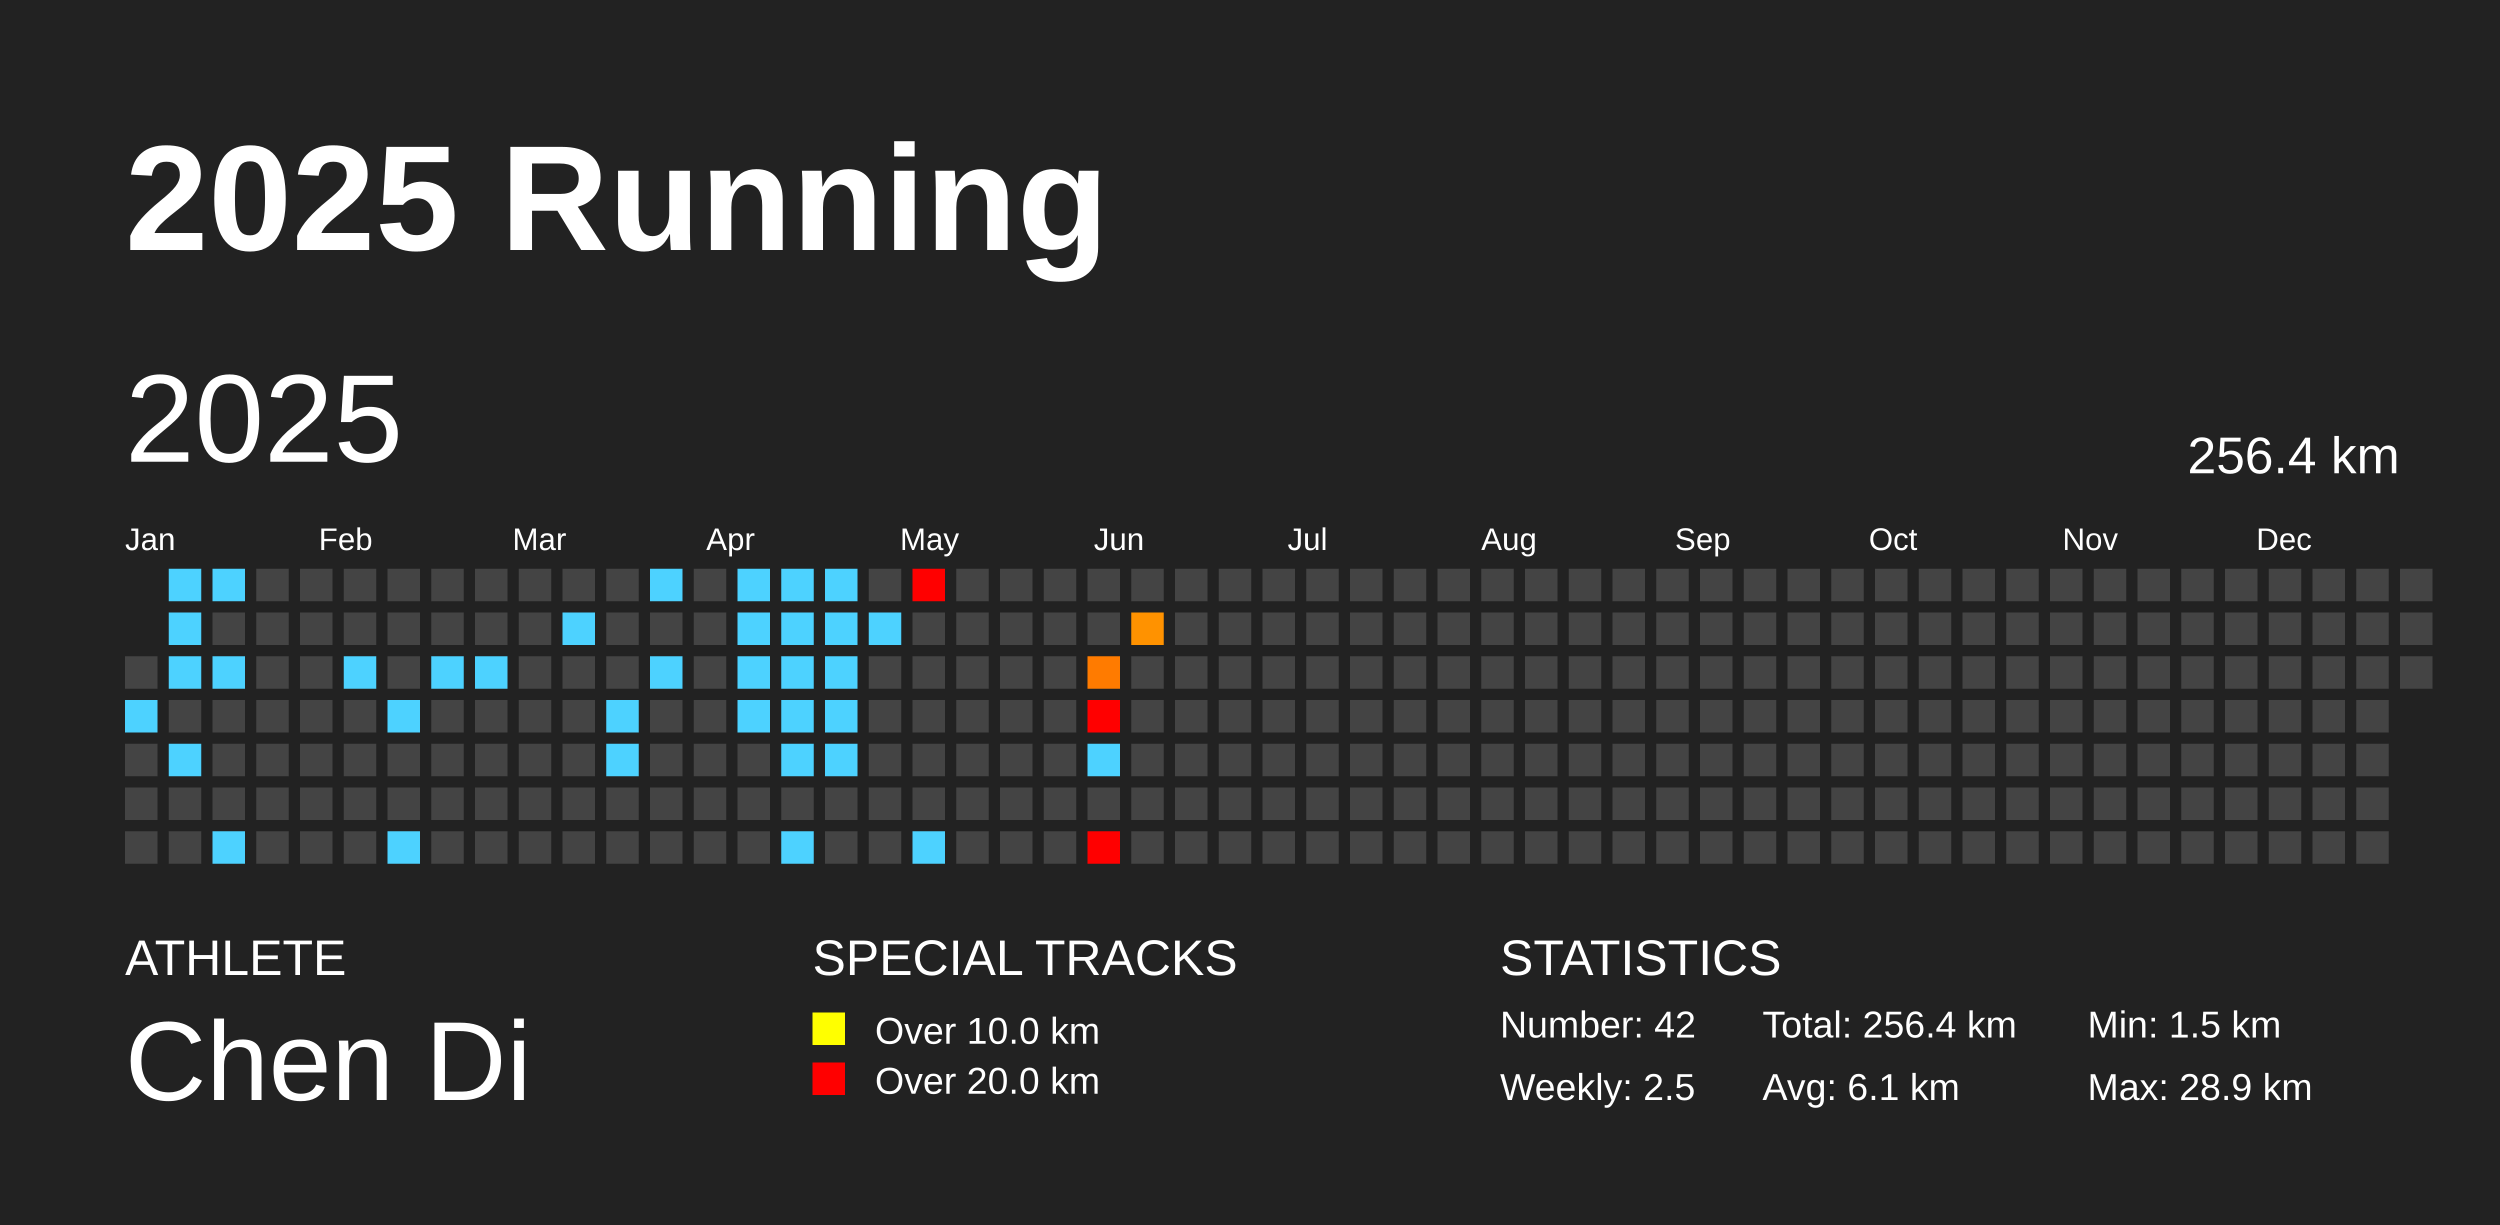
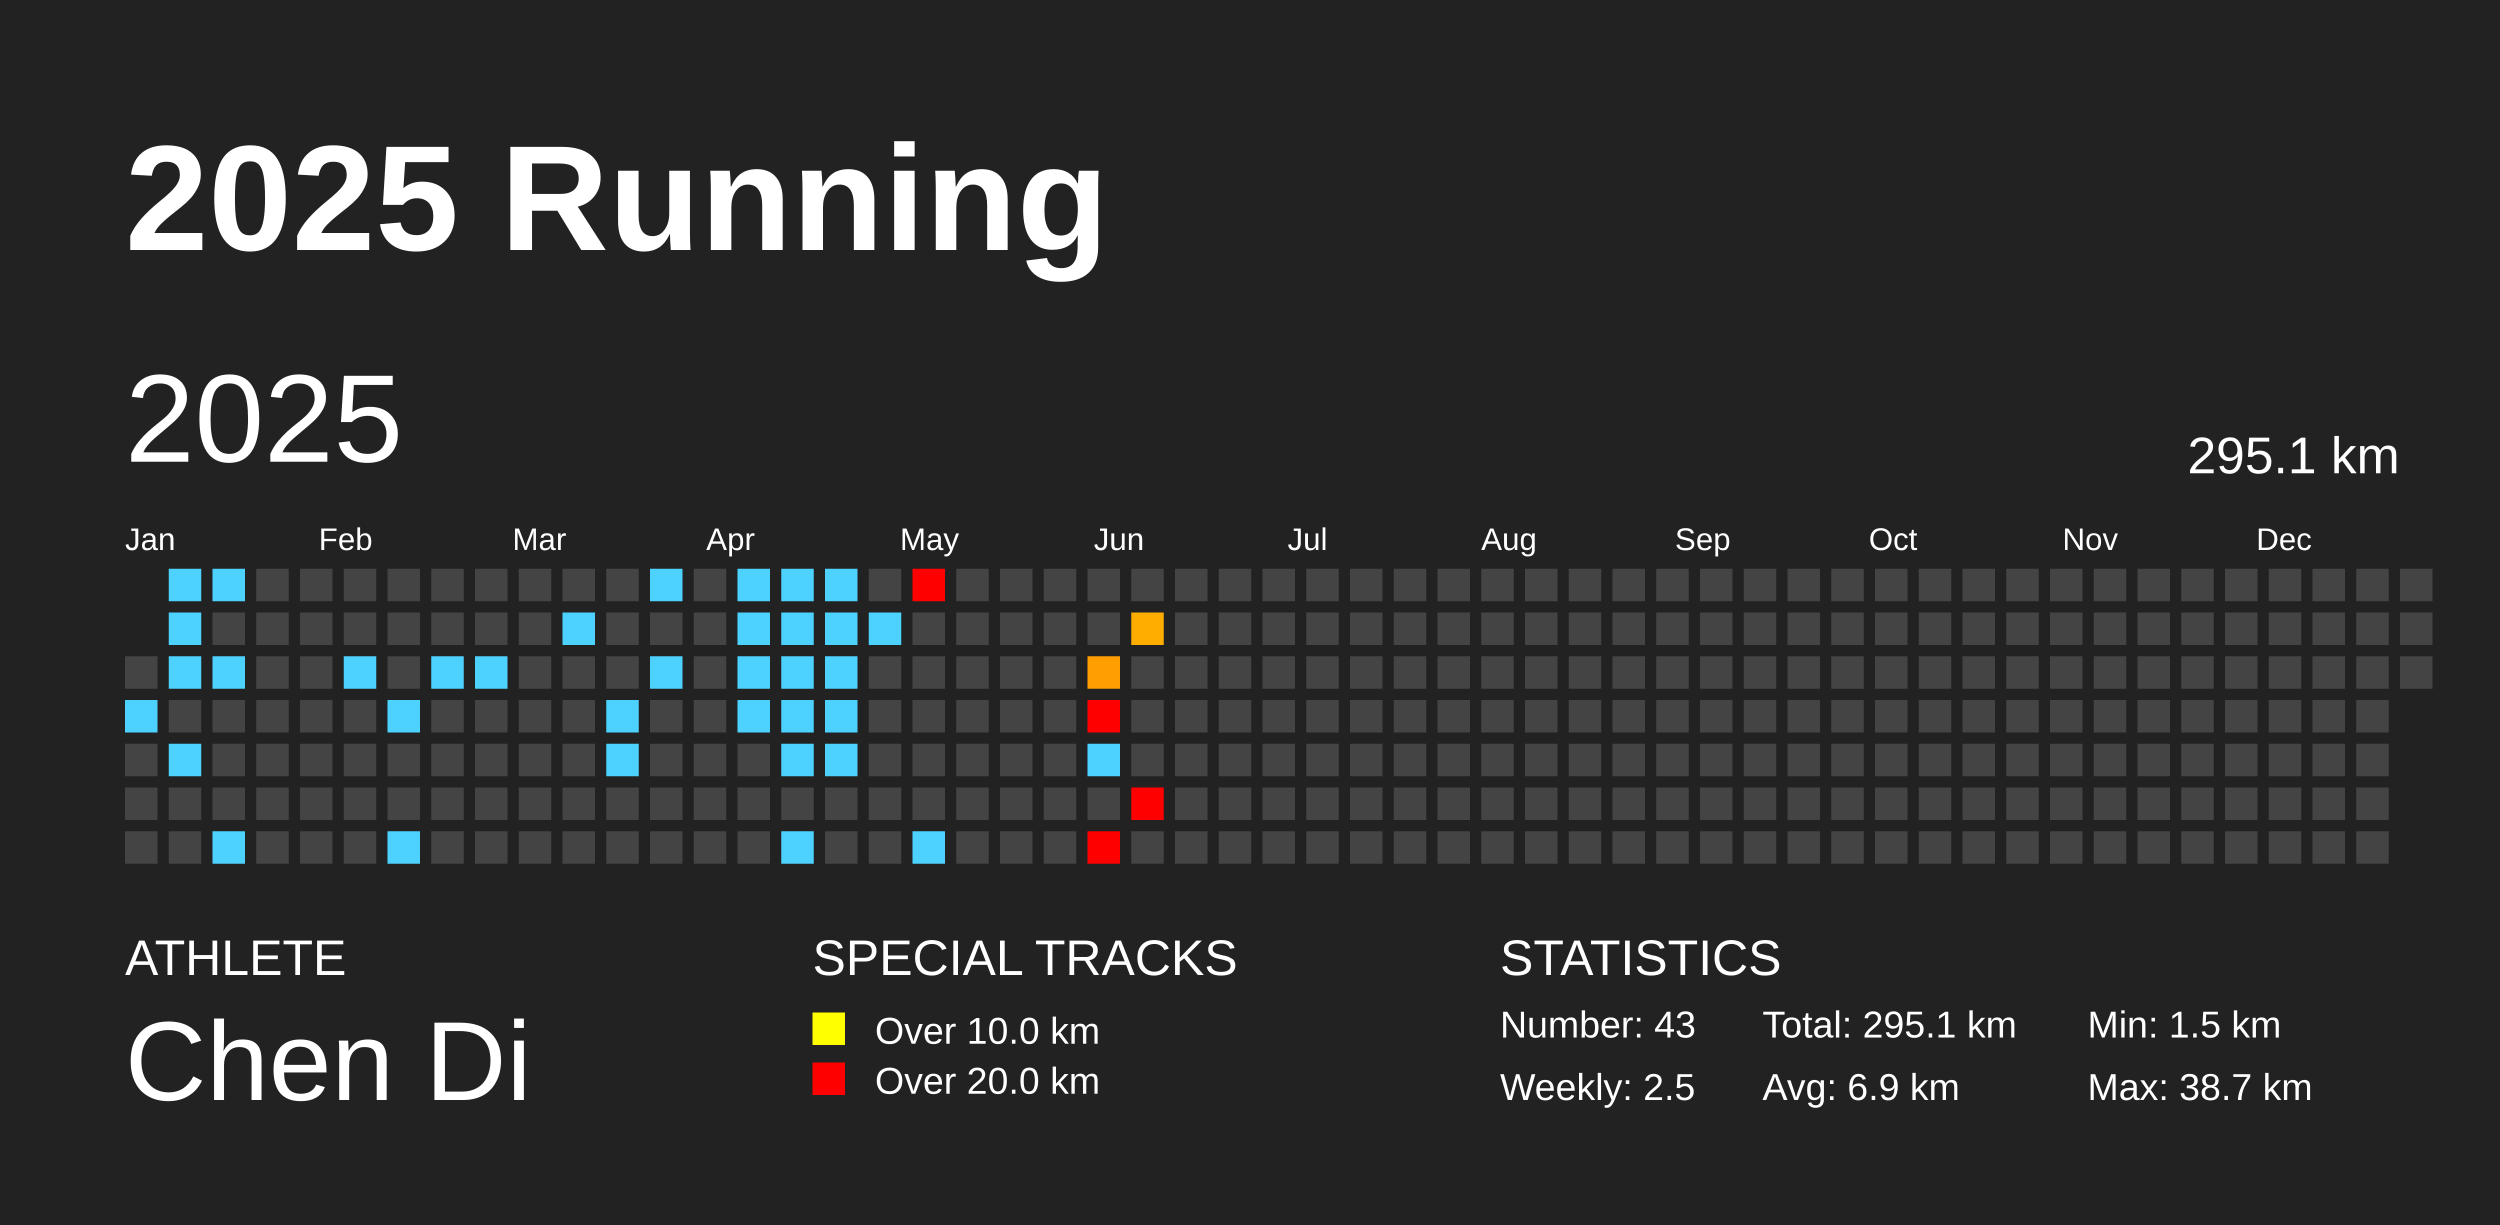
<svg xmlns="http://www.w3.org/2000/svg" baseProfile="full" height="98mm" version="1.1" viewBox="0,0,200,98" width="200mm">
  <defs />
  <rect fill="#222222" height="98" width="200" x="0" y="0" />
  <text fill="#FFFFFF" style="font-size:12px; font-family:Arial; font-weight:bold;" x="10" y="20">2025 Running</text>
  <text fill="#FFFFFF" style="font-size:4px; font-family:Arial" x="10" y="78">ATHLETE</text>
  <text fill="#FFFFFF" style="font-size:9px; font-family:Arial" x="10" y="88">Chen Di</text>
  <text fill="#FFFFFF" style="font-size:4px; font-family:Arial" x="65" y="78">SPECIAL TRACKS</text>
  <rect fill="yellow" height="2.6" width="2.6" x="65" y="81" />
  <text fill="#FFFFFF" style="font-size:3px; font-family:Arial" x="70" y="83.5">Over 10.0 km</text>
  <rect fill="red" height="2.6" width="2.6" x="65" y="85" />
  <text fill="#FFFFFF" style="font-size:3px; font-family:Arial" x="70" y="87.5">Over 20.0 km</text>
  <text fill="#FFFFFF" style="font-size:4px; font-family:Arial" x="120" y="78">STATISTICS</text>
-   <text fill="#FFFFFF" style="font-size:3px; font-family:Arial" x="120" y="83">Number: 42</text>
+   <text fill="#FFFFFF" style="font-size:3px; font-family:Arial" x="120" y="83">Number: 43</text>
  <text fill="#FFFFFF" style="font-size:3px; font-family:Arial" x="120" y="88">Weekly: 2.5</text>
-   <text fill="#FFFFFF" style="font-size:3px; font-family:Arial" x="141" y="83">Total: 256.4 km</text>
-   <text fill="#FFFFFF" style="font-size:3px; font-family:Arial" x="141" y="88">Avg: 6.1 km</text>
+   <text fill="#FFFFFF" style="font-size:3px; font-family:Arial" x="141" y="83">Total: 295.1 km</text>
+   <text fill="#FFFFFF" style="font-size:3px; font-family:Arial" x="141" y="88">Avg: 6.9 km</text>
  <text fill="#FFFFFF" style="font-size:3px; font-family:Arial" x="167" y="83">Min: 1.5 km</text>
-   <text fill="#FFFFFF" style="font-size:3px; font-family:Arial" x="167" y="88">Max: 28.9 km</text>
+   <text fill="#FFFFFF" style="font-size:3px; font-family:Arial" x="167" y="88">Max: 38.7 km</text>
  <text dominant-baseline="hanging" fill="#FFFFFF" style="font-size:10.0px; font-family:Arial;" x="10" y="30">2025</text>
-   <text dominant-baseline="hanging" fill="#FFFFFF" style="font-size:4.125px; font-family:Arial;" x="175" y="35">256.4 km</text>
+   <text dominant-baseline="hanging" fill="#FFFFFF" style="font-size:4.125px; font-family:Arial;" x="175" y="35">295.1 km</text>
  <text fill="#FFFFFF" style="font-size:2.5px; font-family:Arial" x="10.0" y="44">Jan</text>
  <text fill="#FFFFFF" style="font-size:2.5px; font-family:Arial" x="25.5" y="44">Feb</text>
  <text fill="#FFFFFF" style="font-size:2.5px; font-family:Arial" x="41.0" y="44">Mar</text>
  <text fill="#FFFFFF" style="font-size:2.5px; font-family:Arial" x="56.5" y="44">Apr</text>
  <text fill="#FFFFFF" style="font-size:2.5px; font-family:Arial" x="72.0" y="44">May</text>
  <text fill="#FFFFFF" style="font-size:2.5px; font-family:Arial" x="87.5" y="44">Jun</text>
  <text fill="#FFFFFF" style="font-size:2.5px; font-family:Arial" x="103.0" y="44">Jul</text>
  <text fill="#FFFFFF" style="font-size:2.5px; font-family:Arial" x="118.5" y="44">Aug</text>
  <text fill="#FFFFFF" style="font-size:2.5px; font-family:Arial" x="134.0" y="44">Sep</text>
  <text fill="#FFFFFF" style="font-size:2.5px; font-family:Arial" x="149.5" y="44">Oct</text>
  <text fill="#FFFFFF" style="font-size:2.5px; font-family:Arial" x="165.0" y="44">Nov</text>
  <text fill="#FFFFFF" style="font-size:2.5px; font-family:Arial" x="180.5" y="44">Dec</text>
  <rect fill="#444444" height="2.6" width="2.6" x="10.0" y="52.5" />
  <rect fill="#4dd2ff" height="2.6" width="2.6" x="10.0" y="56.0" />
  <rect fill="#444444" height="2.6" width="2.6" x="10.0" y="59.5" />
  <rect fill="#444444" height="2.6" width="2.6" x="10.0" y="63.0" />
  <rect fill="#444444" height="2.6" width="2.6" x="10.0" y="66.5" />
  <rect fill="#4dd2ff" height="2.6" width="2.6" x="13.5" y="45.5" />
  <rect fill="#4dd2ff" height="2.6" width="2.6" x="13.5" y="49.0" />
  <rect fill="#4dd2ff" height="2.6" width="2.6" x="13.5" y="52.5" />
  <rect fill="#444444" height="2.6" width="2.6" x="13.5" y="56.0" />
  <rect fill="#4dd2ff" height="2.6" width="2.6" x="13.5" y="59.5" />
  <rect fill="#444444" height="2.6" width="2.6" x="13.5" y="63.0" />
  <rect fill="#444444" height="2.6" width="2.6" x="13.5" y="66.5" />
  <rect fill="#4dd2ff" height="2.6" width="2.6" x="17.0" y="45.5" />
  <rect fill="#444444" height="2.6" width="2.6" x="17.0" y="49.0" />
  <rect fill="#4dd2ff" height="2.6" width="2.6" x="17.0" y="52.5" />
  <rect fill="#444444" height="2.6" width="2.6" x="17.0" y="56.0" />
  <rect fill="#444444" height="2.6" width="2.6" x="17.0" y="59.5" />
  <rect fill="#444444" height="2.6" width="2.6" x="17.0" y="63.0" />
  <rect fill="#4dd2ff" height="2.6" width="2.6" x="17.0" y="66.5" />
  <rect fill="#444444" height="2.6" width="2.6" x="20.5" y="45.5" />
  <rect fill="#444444" height="2.6" width="2.6" x="20.5" y="49.0" />
  <rect fill="#444444" height="2.6" width="2.6" x="20.5" y="52.5" />
  <rect fill="#444444" height="2.6" width="2.6" x="20.5" y="56.0" />
  <rect fill="#444444" height="2.6" width="2.6" x="20.5" y="59.5" />
  <rect fill="#444444" height="2.6" width="2.6" x="20.5" y="63.0" />
  <rect fill="#444444" height="2.6" width="2.6" x="20.5" y="66.5" />
  <rect fill="#444444" height="2.6" width="2.6" x="24.0" y="45.5" />
  <rect fill="#444444" height="2.6" width="2.6" x="24.0" y="49.0" />
  <rect fill="#444444" height="2.6" width="2.6" x="24.0" y="52.5" />
  <rect fill="#444444" height="2.6" width="2.6" x="24.0" y="56.0" />
  <rect fill="#444444" height="2.6" width="2.6" x="24.0" y="59.5" />
  <rect fill="#444444" height="2.6" width="2.6" x="24.0" y="63.0" />
  <rect fill="#444444" height="2.6" width="2.6" x="24.0" y="66.5" />
  <rect fill="#444444" height="2.6" width="2.6" x="27.5" y="45.5" />
  <rect fill="#444444" height="2.6" width="2.6" x="27.5" y="49.0" />
  <rect fill="#4dd2ff" height="2.6" width="2.6" x="27.5" y="52.5" />
  <rect fill="#444444" height="2.6" width="2.6" x="27.5" y="56.0" />
  <rect fill="#444444" height="2.6" width="2.6" x="27.5" y="59.5" />
  <rect fill="#444444" height="2.6" width="2.6" x="27.5" y="63.0" />
  <rect fill="#444444" height="2.6" width="2.6" x="27.5" y="66.5" />
  <rect fill="#444444" height="2.6" width="2.6" x="31.0" y="45.5" />
  <rect fill="#444444" height="2.6" width="2.6" x="31.0" y="49.0" />
  <rect fill="#444444" height="2.6" width="2.6" x="31.0" y="52.5" />
  <rect fill="#4dd2ff" height="2.6" width="2.6" x="31.0" y="56.0" />
  <rect fill="#444444" height="2.6" width="2.6" x="31.0" y="59.5" />
  <rect fill="#444444" height="2.6" width="2.6" x="31.0" y="63.0" />
  <rect fill="#4dd2ff" height="2.6" width="2.6" x="31.0" y="66.5" />
  <rect fill="#444444" height="2.6" width="2.6" x="34.5" y="45.5" />
  <rect fill="#444444" height="2.6" width="2.6" x="34.5" y="49.0" />
  <rect fill="#4dd2ff" height="2.6" width="2.6" x="34.5" y="52.5" />
  <rect fill="#444444" height="2.6" width="2.6" x="34.5" y="56.0" />
  <rect fill="#444444" height="2.6" width="2.6" x="34.5" y="59.5" />
  <rect fill="#444444" height="2.6" width="2.6" x="34.5" y="63.0" />
  <rect fill="#444444" height="2.6" width="2.6" x="34.5" y="66.5" />
  <rect fill="#444444" height="2.6" width="2.6" x="38.0" y="45.5" />
  <rect fill="#444444" height="2.6" width="2.6" x="38.0" y="49.0" />
  <rect fill="#4dd2ff" height="2.6" width="2.6" x="38.0" y="52.5" />
  <rect fill="#444444" height="2.6" width="2.6" x="38.0" y="56.0" />
  <rect fill="#444444" height="2.6" width="2.6" x="38.0" y="59.5" />
  <rect fill="#444444" height="2.6" width="2.6" x="38.0" y="63.0" />
  <rect fill="#444444" height="2.6" width="2.6" x="38.0" y="66.5" />
  <rect fill="#444444" height="2.6" width="2.6" x="41.5" y="45.5" />
  <rect fill="#444444" height="2.6" width="2.6" x="41.5" y="49.0" />
  <rect fill="#444444" height="2.6" width="2.6" x="41.5" y="52.5" />
  <rect fill="#444444" height="2.6" width="2.6" x="41.5" y="56.0" />
  <rect fill="#444444" height="2.6" width="2.6" x="41.5" y="59.5" />
  <rect fill="#444444" height="2.6" width="2.6" x="41.5" y="63.0" />
  <rect fill="#444444" height="2.6" width="2.6" x="41.5" y="66.5" />
  <rect fill="#444444" height="2.6" width="2.6" x="45.0" y="45.5" />
  <rect fill="#4dd2ff" height="2.6" width="2.6" x="45.0" y="49.0" />
  <rect fill="#444444" height="2.6" width="2.6" x="45.0" y="52.5" />
  <rect fill="#444444" height="2.6" width="2.6" x="45.0" y="56.0" />
  <rect fill="#444444" height="2.6" width="2.6" x="45.0" y="59.5" />
  <rect fill="#444444" height="2.6" width="2.6" x="45.0" y="63.0" />
  <rect fill="#444444" height="2.6" width="2.6" x="45.0" y="66.5" />
  <rect fill="#444444" height="2.6" width="2.6" x="48.5" y="45.5" />
  <rect fill="#444444" height="2.6" width="2.6" x="48.5" y="49.0" />
  <rect fill="#444444" height="2.6" width="2.6" x="48.5" y="52.5" />
  <rect fill="#4dd2ff" height="2.6" width="2.6" x="48.5" y="56.0" />
  <rect fill="#4dd2ff" height="2.6" width="2.6" x="48.5" y="59.5" />
  <rect fill="#444444" height="2.6" width="2.6" x="48.5" y="63.0" />
  <rect fill="#444444" height="2.6" width="2.6" x="48.5" y="66.5" />
  <rect fill="#4dd2ff" height="2.6" width="2.6" x="52.0" y="45.5" />
  <rect fill="#444444" height="2.6" width="2.6" x="52.0" y="49.0" />
  <rect fill="#4dd2ff" height="2.6" width="2.6" x="52.0" y="52.5" />
  <rect fill="#444444" height="2.6" width="2.6" x="52.0" y="56.0" />
  <rect fill="#444444" height="2.6" width="2.6" x="52.0" y="59.5" />
  <rect fill="#444444" height="2.6" width="2.6" x="52.0" y="63.0" />
  <rect fill="#444444" height="2.6" width="2.6" x="52.0" y="66.5" />
  <rect fill="#444444" height="2.6" width="2.6" x="55.5" y="45.5" />
  <rect fill="#444444" height="2.6" width="2.6" x="55.5" y="49.0" />
  <rect fill="#444444" height="2.6" width="2.6" x="55.5" y="52.5" />
  <rect fill="#444444" height="2.6" width="2.6" x="55.5" y="56.0" />
  <rect fill="#444444" height="2.6" width="2.6" x="55.5" y="59.5" />
  <rect fill="#444444" height="2.6" width="2.6" x="55.5" y="63.0" />
  <rect fill="#444444" height="2.6" width="2.6" x="55.5" y="66.5" />
  <rect fill="#4dd2ff" height="2.6" width="2.6" x="59.0" y="45.5" />
  <rect fill="#4dd2ff" height="2.6" width="2.6" x="59.0" y="49.0" />
  <rect fill="#4dd2ff" height="2.6" width="2.6" x="59.0" y="52.5" />
  <rect fill="#4dd2ff" height="2.6" width="2.6" x="59.0" y="56.0" />
  <rect fill="#444444" height="2.6" width="2.6" x="59.0" y="59.5" />
  <rect fill="#444444" height="2.6" width="2.6" x="59.0" y="63.0" />
  <rect fill="#444444" height="2.6" width="2.6" x="59.0" y="66.5" />
  <rect fill="#4dd2ff" height="2.6" width="2.6" x="62.5" y="45.5" />
  <rect fill="#4dd2ff" height="2.6" width="2.6" x="62.5" y="49.0" />
  <rect fill="#4dd2ff" height="2.6" width="2.6" x="62.5" y="52.5" />
  <rect fill="#4dd2ff" height="2.6" width="2.6" x="62.5" y="56.0" />
  <rect fill="#4dd2ff" height="2.6" width="2.6" x="62.5" y="59.5" />
  <rect fill="#444444" height="2.6" width="2.6" x="62.5" y="63.0" />
  <rect fill="#4dd2ff" height="2.6" width="2.6" x="62.5" y="66.5" />
  <rect fill="#4dd2ff" height="2.6" width="2.6" x="66.0" y="45.5" />
  <rect fill="#4dd2ff" height="2.6" width="2.6" x="66.0" y="49.0" />
  <rect fill="#4dd2ff" height="2.6" width="2.6" x="66.0" y="52.5" />
  <rect fill="#4dd2ff" height="2.6" width="2.6" x="66.0" y="56.0" />
  <rect fill="#4dd2ff" height="2.6" width="2.6" x="66.0" y="59.5" />
  <rect fill="#444444" height="2.6" width="2.6" x="66.0" y="63.0" />
  <rect fill="#444444" height="2.6" width="2.6" x="66.0" y="66.5" />
  <rect fill="#444444" height="2.6" width="2.6" x="69.5" y="45.5" />
  <rect fill="#4dd2ff" height="2.6" width="2.6" x="69.5" y="49.0" />
  <rect fill="#444444" height="2.6" width="2.6" x="69.5" y="52.5" />
  <rect fill="#444444" height="2.6" width="2.6" x="69.5" y="56.0" />
  <rect fill="#444444" height="2.6" width="2.6" x="69.5" y="59.5" />
  <rect fill="#444444" height="2.6" width="2.6" x="69.5" y="63.0" />
  <rect fill="#444444" height="2.6" width="2.6" x="69.5" y="66.5" />
  <rect fill="red" height="2.6" width="2.6" x="73.0" y="45.5" />
  <rect fill="#444444" height="2.6" width="2.6" x="73.0" y="49.0" />
  <rect fill="#444444" height="2.6" width="2.6" x="73.0" y="52.5" />
  <rect fill="#444444" height="2.6" width="2.6" x="73.0" y="56.0" />
  <rect fill="#444444" height="2.6" width="2.6" x="73.0" y="59.5" />
  <rect fill="#444444" height="2.6" width="2.6" x="73.0" y="63.0" />
  <rect fill="#4dd2ff" height="2.6" width="2.6" x="73.0" y="66.5" />
  <rect fill="#444444" height="2.6" width="2.6" x="76.5" y="45.5" />
  <rect fill="#444444" height="2.6" width="2.6" x="76.5" y="49.0" />
  <rect fill="#444444" height="2.6" width="2.6" x="76.5" y="52.5" />
  <rect fill="#444444" height="2.6" width="2.6" x="76.5" y="56.0" />
  <rect fill="#444444" height="2.6" width="2.6" x="76.5" y="59.5" />
  <rect fill="#444444" height="2.6" width="2.6" x="76.5" y="63.0" />
  <rect fill="#444444" height="2.6" width="2.6" x="76.5" y="66.5" />
  <rect fill="#444444" height="2.6" width="2.6" x="80.0" y="45.5" />
  <rect fill="#444444" height="2.6" width="2.6" x="80.0" y="49.0" />
  <rect fill="#444444" height="2.6" width="2.6" x="80.0" y="52.5" />
  <rect fill="#444444" height="2.6" width="2.6" x="80.0" y="56.0" />
  <rect fill="#444444" height="2.6" width="2.6" x="80.0" y="59.5" />
  <rect fill="#444444" height="2.6" width="2.6" x="80.0" y="63.0" />
  <rect fill="#444444" height="2.6" width="2.6" x="80.0" y="66.5" />
  <rect fill="#444444" height="2.6" width="2.6" x="83.5" y="45.5" />
  <rect fill="#444444" height="2.6" width="2.6" x="83.5" y="49.0" />
  <rect fill="#444444" height="2.6" width="2.6" x="83.5" y="52.5" />
  <rect fill="#444444" height="2.6" width="2.6" x="83.5" y="56.0" />
  <rect fill="#444444" height="2.6" width="2.6" x="83.5" y="59.5" />
  <rect fill="#444444" height="2.6" width="2.6" x="83.5" y="63.0" />
  <rect fill="#444444" height="2.6" width="2.6" x="83.5" y="66.5" />
  <rect fill="#444444" height="2.6" width="2.6" x="87.0" y="45.5" />
  <rect fill="#444444" height="2.6" width="2.6" x="87.0" y="49.0" />
-   <rect fill="#ff7b00" height="2.6" width="2.6" x="87.0" y="52.5" />
+   <rect fill="#ff9e00" height="2.6" width="2.6" x="87.0" y="52.5" />
  <rect fill="red" height="2.6" width="2.6" x="87.0" y="56.0" />
  <rect fill="#4dd2ff" height="2.6" width="2.6" x="87.0" y="59.5" />
  <rect fill="#444444" height="2.6" width="2.6" x="87.0" y="63.0" />
  <rect fill="red" height="2.6" width="2.6" x="87.0" y="66.5" />
  <rect fill="#444444" height="2.6" width="2.6" x="90.5" y="45.5" />
-   <rect fill="#ff9200" height="2.6" width="2.6" x="90.5" y="49.0" />
+   <rect fill="#ffae00" height="2.6" width="2.6" x="90.5" y="49.0" />
  <rect fill="#444444" height="2.6" width="2.6" x="90.5" y="52.5" />
  <rect fill="#444444" height="2.6" width="2.6" x="90.5" y="56.0" />
  <rect fill="#444444" height="2.6" width="2.6" x="90.5" y="59.5" />
-   <rect fill="#444444" height="2.6" width="2.6" x="90.5" y="63.0" />
+   <rect fill="red" height="2.6" width="2.6" x="90.5" y="63.0" />
  <rect fill="#444444" height="2.6" width="2.6" x="90.5" y="66.5" />
  <rect fill="#444444" height="2.6" width="2.6" x="94.0" y="45.5" />
  <rect fill="#444444" height="2.6" width="2.6" x="94.0" y="49.0" />
  <rect fill="#444444" height="2.6" width="2.6" x="94.0" y="52.5" />
  <rect fill="#444444" height="2.6" width="2.6" x="94.0" y="56.0" />
  <rect fill="#444444" height="2.6" width="2.6" x="94.0" y="59.5" />
  <rect fill="#444444" height="2.6" width="2.6" x="94.0" y="63.0" />
  <rect fill="#444444" height="2.6" width="2.6" x="94.0" y="66.5" />
  <rect fill="#444444" height="2.6" width="2.6" x="97.5" y="45.5" />
  <rect fill="#444444" height="2.6" width="2.6" x="97.5" y="49.0" />
  <rect fill="#444444" height="2.6" width="2.6" x="97.5" y="52.5" />
  <rect fill="#444444" height="2.6" width="2.6" x="97.5" y="56.0" />
  <rect fill="#444444" height="2.6" width="2.6" x="97.5" y="59.5" />
  <rect fill="#444444" height="2.6" width="2.6" x="97.5" y="63.0" />
  <rect fill="#444444" height="2.6" width="2.6" x="97.5" y="66.5" />
  <rect fill="#444444" height="2.6" width="2.6" x="101.0" y="45.5" />
  <rect fill="#444444" height="2.6" width="2.6" x="101.0" y="49.0" />
  <rect fill="#444444" height="2.6" width="2.6" x="101.0" y="52.5" />
  <rect fill="#444444" height="2.6" width="2.6" x="101.0" y="56.0" />
  <rect fill="#444444" height="2.6" width="2.6" x="101.0" y="59.5" />
  <rect fill="#444444" height="2.6" width="2.6" x="101.0" y="63.0" />
  <rect fill="#444444" height="2.6" width="2.6" x="101.0" y="66.5" />
  <rect fill="#444444" height="2.6" width="2.6" x="104.5" y="45.5" />
  <rect fill="#444444" height="2.6" width="2.6" x="104.5" y="49.0" />
  <rect fill="#444444" height="2.6" width="2.6" x="104.5" y="52.5" />
  <rect fill="#444444" height="2.6" width="2.6" x="104.5" y="56.0" />
  <rect fill="#444444" height="2.6" width="2.6" x="104.5" y="59.5" />
  <rect fill="#444444" height="2.6" width="2.6" x="104.5" y="63.0" />
  <rect fill="#444444" height="2.6" width="2.6" x="104.5" y="66.5" />
  <rect fill="#444444" height="2.6" width="2.6" x="108.0" y="45.5" />
  <rect fill="#444444" height="2.6" width="2.6" x="108.0" y="49.0" />
  <rect fill="#444444" height="2.6" width="2.6" x="108.0" y="52.5" />
  <rect fill="#444444" height="2.6" width="2.6" x="108.0" y="56.0" />
  <rect fill="#444444" height="2.6" width="2.6" x="108.0" y="59.5" />
  <rect fill="#444444" height="2.6" width="2.6" x="108.0" y="63.0" />
  <rect fill="#444444" height="2.6" width="2.6" x="108.0" y="66.5" />
  <rect fill="#444444" height="2.6" width="2.6" x="111.5" y="45.5" />
  <rect fill="#444444" height="2.6" width="2.6" x="111.5" y="49.0" />
  <rect fill="#444444" height="2.6" width="2.6" x="111.5" y="52.5" />
  <rect fill="#444444" height="2.6" width="2.6" x="111.5" y="56.0" />
  <rect fill="#444444" height="2.6" width="2.6" x="111.5" y="59.5" />
  <rect fill="#444444" height="2.6" width="2.6" x="111.5" y="63.0" />
  <rect fill="#444444" height="2.6" width="2.6" x="111.5" y="66.5" />
  <rect fill="#444444" height="2.6" width="2.6" x="115.0" y="45.5" />
  <rect fill="#444444" height="2.6" width="2.6" x="115.0" y="49.0" />
  <rect fill="#444444" height="2.6" width="2.6" x="115.0" y="52.5" />
  <rect fill="#444444" height="2.6" width="2.6" x="115.0" y="56.0" />
  <rect fill="#444444" height="2.6" width="2.6" x="115.0" y="59.5" />
  <rect fill="#444444" height="2.6" width="2.6" x="115.0" y="63.0" />
  <rect fill="#444444" height="2.6" width="2.6" x="115.0" y="66.5" />
  <rect fill="#444444" height="2.6" width="2.6" x="118.5" y="45.5" />
  <rect fill="#444444" height="2.6" width="2.6" x="118.5" y="49.0" />
  <rect fill="#444444" height="2.6" width="2.6" x="118.5" y="52.5" />
  <rect fill="#444444" height="2.6" width="2.6" x="118.5" y="56.0" />
  <rect fill="#444444" height="2.6" width="2.6" x="118.5" y="59.5" />
  <rect fill="#444444" height="2.6" width="2.6" x="118.5" y="63.0" />
  <rect fill="#444444" height="2.6" width="2.6" x="118.5" y="66.5" />
  <rect fill="#444444" height="2.6" width="2.6" x="122.0" y="45.5" />
  <rect fill="#444444" height="2.6" width="2.6" x="122.0" y="49.0" />
  <rect fill="#444444" height="2.6" width="2.6" x="122.0" y="52.5" />
  <rect fill="#444444" height="2.6" width="2.6" x="122.0" y="56.0" />
  <rect fill="#444444" height="2.6" width="2.6" x="122.0" y="59.5" />
  <rect fill="#444444" height="2.6" width="2.6" x="122.0" y="63.0" />
  <rect fill="#444444" height="2.6" width="2.6" x="122.0" y="66.5" />
  <rect fill="#444444" height="2.6" width="2.6" x="125.5" y="45.5" />
  <rect fill="#444444" height="2.6" width="2.6" x="125.5" y="49.0" />
  <rect fill="#444444" height="2.6" width="2.6" x="125.5" y="52.5" />
  <rect fill="#444444" height="2.6" width="2.6" x="125.5" y="56.0" />
  <rect fill="#444444" height="2.6" width="2.6" x="125.5" y="59.5" />
  <rect fill="#444444" height="2.6" width="2.6" x="125.5" y="63.0" />
  <rect fill="#444444" height="2.6" width="2.6" x="125.5" y="66.5" />
  <rect fill="#444444" height="2.6" width="2.6" x="129.0" y="45.5" />
  <rect fill="#444444" height="2.6" width="2.6" x="129.0" y="49.0" />
  <rect fill="#444444" height="2.6" width="2.6" x="129.0" y="52.5" />
  <rect fill="#444444" height="2.6" width="2.6" x="129.0" y="56.0" />
  <rect fill="#444444" height="2.6" width="2.6" x="129.0" y="59.5" />
  <rect fill="#444444" height="2.6" width="2.6" x="129.0" y="63.0" />
  <rect fill="#444444" height="2.6" width="2.6" x="129.0" y="66.5" />
  <rect fill="#444444" height="2.6" width="2.6" x="132.5" y="45.5" />
  <rect fill="#444444" height="2.6" width="2.6" x="132.5" y="49.0" />
  <rect fill="#444444" height="2.6" width="2.6" x="132.5" y="52.5" />
  <rect fill="#444444" height="2.6" width="2.6" x="132.5" y="56.0" />
  <rect fill="#444444" height="2.6" width="2.6" x="132.5" y="59.5" />
  <rect fill="#444444" height="2.6" width="2.6" x="132.5" y="63.0" />
  <rect fill="#444444" height="2.6" width="2.6" x="132.5" y="66.5" />
  <rect fill="#444444" height="2.6" width="2.6" x="136.0" y="45.5" />
  <rect fill="#444444" height="2.6" width="2.6" x="136.0" y="49.0" />
  <rect fill="#444444" height="2.6" width="2.6" x="136.0" y="52.5" />
  <rect fill="#444444" height="2.6" width="2.6" x="136.0" y="56.0" />
  <rect fill="#444444" height="2.6" width="2.6" x="136.0" y="59.5" />
  <rect fill="#444444" height="2.6" width="2.6" x="136.0" y="63.0" />
  <rect fill="#444444" height="2.6" width="2.6" x="136.0" y="66.5" />
  <rect fill="#444444" height="2.6" width="2.6" x="139.5" y="45.5" />
  <rect fill="#444444" height="2.6" width="2.6" x="139.5" y="49.0" />
  <rect fill="#444444" height="2.6" width="2.6" x="139.5" y="52.5" />
  <rect fill="#444444" height="2.6" width="2.6" x="139.5" y="56.0" />
  <rect fill="#444444" height="2.6" width="2.6" x="139.5" y="59.5" />
  <rect fill="#444444" height="2.6" width="2.6" x="139.5" y="63.0" />
  <rect fill="#444444" height="2.6" width="2.6" x="139.5" y="66.5" />
  <rect fill="#444444" height="2.6" width="2.6" x="143.0" y="45.5" />
  <rect fill="#444444" height="2.6" width="2.6" x="143.0" y="49.0" />
  <rect fill="#444444" height="2.6" width="2.6" x="143.0" y="52.5" />
  <rect fill="#444444" height="2.6" width="2.6" x="143.0" y="56.0" />
  <rect fill="#444444" height="2.6" width="2.6" x="143.0" y="59.5" />
  <rect fill="#444444" height="2.6" width="2.6" x="143.0" y="63.0" />
  <rect fill="#444444" height="2.6" width="2.6" x="143.0" y="66.5" />
  <rect fill="#444444" height="2.6" width="2.6" x="146.5" y="45.5" />
  <rect fill="#444444" height="2.6" width="2.6" x="146.5" y="49.0" />
  <rect fill="#444444" height="2.6" width="2.6" x="146.5" y="52.5" />
  <rect fill="#444444" height="2.6" width="2.6" x="146.5" y="56.0" />
  <rect fill="#444444" height="2.6" width="2.6" x="146.5" y="59.5" />
  <rect fill="#444444" height="2.6" width="2.6" x="146.5" y="63.0" />
  <rect fill="#444444" height="2.6" width="2.6" x="146.5" y="66.5" />
  <rect fill="#444444" height="2.6" width="2.6" x="150.0" y="45.5" />
  <rect fill="#444444" height="2.6" width="2.6" x="150.0" y="49.0" />
  <rect fill="#444444" height="2.6" width="2.6" x="150.0" y="52.5" />
  <rect fill="#444444" height="2.6" width="2.6" x="150.0" y="56.0" />
  <rect fill="#444444" height="2.6" width="2.6" x="150.0" y="59.5" />
  <rect fill="#444444" height="2.6" width="2.6" x="150.0" y="63.0" />
  <rect fill="#444444" height="2.6" width="2.6" x="150.0" y="66.5" />
  <rect fill="#444444" height="2.6" width="2.6" x="153.5" y="45.5" />
  <rect fill="#444444" height="2.6" width="2.6" x="153.5" y="49.0" />
  <rect fill="#444444" height="2.6" width="2.6" x="153.5" y="52.5" />
  <rect fill="#444444" height="2.6" width="2.6" x="153.5" y="56.0" />
  <rect fill="#444444" height="2.6" width="2.6" x="153.5" y="59.5" />
  <rect fill="#444444" height="2.6" width="2.6" x="153.5" y="63.0" />
  <rect fill="#444444" height="2.6" width="2.6" x="153.5" y="66.5" />
  <rect fill="#444444" height="2.6" width="2.6" x="157.0" y="45.5" />
  <rect fill="#444444" height="2.6" width="2.6" x="157.0" y="49.0" />
  <rect fill="#444444" height="2.6" width="2.6" x="157.0" y="52.5" />
  <rect fill="#444444" height="2.6" width="2.6" x="157.0" y="56.0" />
  <rect fill="#444444" height="2.6" width="2.6" x="157.0" y="59.5" />
  <rect fill="#444444" height="2.6" width="2.6" x="157.0" y="63.0" />
  <rect fill="#444444" height="2.6" width="2.6" x="157.0" y="66.5" />
  <rect fill="#444444" height="2.6" width="2.6" x="160.5" y="45.5" />
  <rect fill="#444444" height="2.6" width="2.6" x="160.5" y="49.0" />
  <rect fill="#444444" height="2.6" width="2.6" x="160.5" y="52.5" />
  <rect fill="#444444" height="2.6" width="2.6" x="160.5" y="56.0" />
  <rect fill="#444444" height="2.6" width="2.6" x="160.5" y="59.5" />
  <rect fill="#444444" height="2.6" width="2.6" x="160.5" y="63.0" />
  <rect fill="#444444" height="2.6" width="2.6" x="160.5" y="66.5" />
  <rect fill="#444444" height="2.6" width="2.6" x="164.0" y="45.5" />
  <rect fill="#444444" height="2.6" width="2.6" x="164.0" y="49.0" />
  <rect fill="#444444" height="2.6" width="2.6" x="164.0" y="52.5" />
  <rect fill="#444444" height="2.6" width="2.6" x="164.0" y="56.0" />
  <rect fill="#444444" height="2.6" width="2.6" x="164.0" y="59.5" />
  <rect fill="#444444" height="2.6" width="2.6" x="164.0" y="63.0" />
  <rect fill="#444444" height="2.6" width="2.6" x="164.0" y="66.5" />
  <rect fill="#444444" height="2.6" width="2.6" x="167.5" y="45.5" />
  <rect fill="#444444" height="2.6" width="2.6" x="167.5" y="49.0" />
  <rect fill="#444444" height="2.6" width="2.6" x="167.5" y="52.5" />
  <rect fill="#444444" height="2.6" width="2.6" x="167.5" y="56.0" />
  <rect fill="#444444" height="2.6" width="2.6" x="167.5" y="59.5" />
  <rect fill="#444444" height="2.6" width="2.6" x="167.5" y="63.0" />
  <rect fill="#444444" height="2.6" width="2.6" x="167.5" y="66.5" />
  <rect fill="#444444" height="2.6" width="2.6" x="171.0" y="45.5" />
  <rect fill="#444444" height="2.6" width="2.6" x="171.0" y="49.0" />
  <rect fill="#444444" height="2.6" width="2.6" x="171.0" y="52.5" />
  <rect fill="#444444" height="2.6" width="2.6" x="171.0" y="56.0" />
  <rect fill="#444444" height="2.6" width="2.6" x="171.0" y="59.5" />
  <rect fill="#444444" height="2.6" width="2.6" x="171.0" y="63.0" />
  <rect fill="#444444" height="2.6" width="2.6" x="171.0" y="66.5" />
  <rect fill="#444444" height="2.6" width="2.6" x="174.5" y="45.5" />
  <rect fill="#444444" height="2.6" width="2.6" x="174.5" y="49.0" />
  <rect fill="#444444" height="2.6" width="2.6" x="174.5" y="52.5" />
  <rect fill="#444444" height="2.6" width="2.6" x="174.5" y="56.0" />
  <rect fill="#444444" height="2.6" width="2.6" x="174.5" y="59.5" />
  <rect fill="#444444" height="2.6" width="2.6" x="174.5" y="63.0" />
  <rect fill="#444444" height="2.6" width="2.6" x="174.5" y="66.5" />
  <rect fill="#444444" height="2.6" width="2.6" x="178.0" y="45.5" />
  <rect fill="#444444" height="2.6" width="2.6" x="178.0" y="49.0" />
  <rect fill="#444444" height="2.6" width="2.6" x="178.0" y="52.5" />
  <rect fill="#444444" height="2.6" width="2.6" x="178.0" y="56.0" />
  <rect fill="#444444" height="2.6" width="2.6" x="178.0" y="59.5" />
  <rect fill="#444444" height="2.6" width="2.6" x="178.0" y="63.0" />
  <rect fill="#444444" height="2.6" width="2.6" x="178.0" y="66.5" />
  <rect fill="#444444" height="2.6" width="2.6" x="181.5" y="45.5" />
  <rect fill="#444444" height="2.6" width="2.6" x="181.5" y="49.0" />
  <rect fill="#444444" height="2.6" width="2.6" x="181.5" y="52.5" />
  <rect fill="#444444" height="2.6" width="2.6" x="181.5" y="56.0" />
  <rect fill="#444444" height="2.6" width="2.6" x="181.5" y="59.5" />
  <rect fill="#444444" height="2.6" width="2.6" x="181.5" y="63.0" />
  <rect fill="#444444" height="2.6" width="2.6" x="181.5" y="66.5" />
  <rect fill="#444444" height="2.6" width="2.6" x="185.0" y="45.5" />
  <rect fill="#444444" height="2.6" width="2.6" x="185.0" y="49.0" />
  <rect fill="#444444" height="2.6" width="2.6" x="185.0" y="52.5" />
  <rect fill="#444444" height="2.6" width="2.6" x="185.0" y="56.0" />
  <rect fill="#444444" height="2.6" width="2.6" x="185.0" y="59.5" />
  <rect fill="#444444" height="2.6" width="2.6" x="185.0" y="63.0" />
  <rect fill="#444444" height="2.6" width="2.6" x="185.0" y="66.5" />
  <rect fill="#444444" height="2.6" width="2.6" x="188.5" y="45.5" />
  <rect fill="#444444" height="2.6" width="2.6" x="188.5" y="49.0" />
  <rect fill="#444444" height="2.6" width="2.6" x="188.5" y="52.5" />
  <rect fill="#444444" height="2.6" width="2.6" x="188.5" y="56.0" />
  <rect fill="#444444" height="2.6" width="2.6" x="188.5" y="59.5" />
  <rect fill="#444444" height="2.6" width="2.6" x="188.5" y="63.0" />
  <rect fill="#444444" height="2.6" width="2.6" x="188.5" y="66.5" />
  <rect fill="#444444" height="2.6" width="2.6" x="192.0" y="45.5" />
  <rect fill="#444444" height="2.6" width="2.6" x="192.0" y="49.0" />
  <rect fill="#444444" height="2.6" width="2.6" x="192.0" y="52.5" />
</svg>
